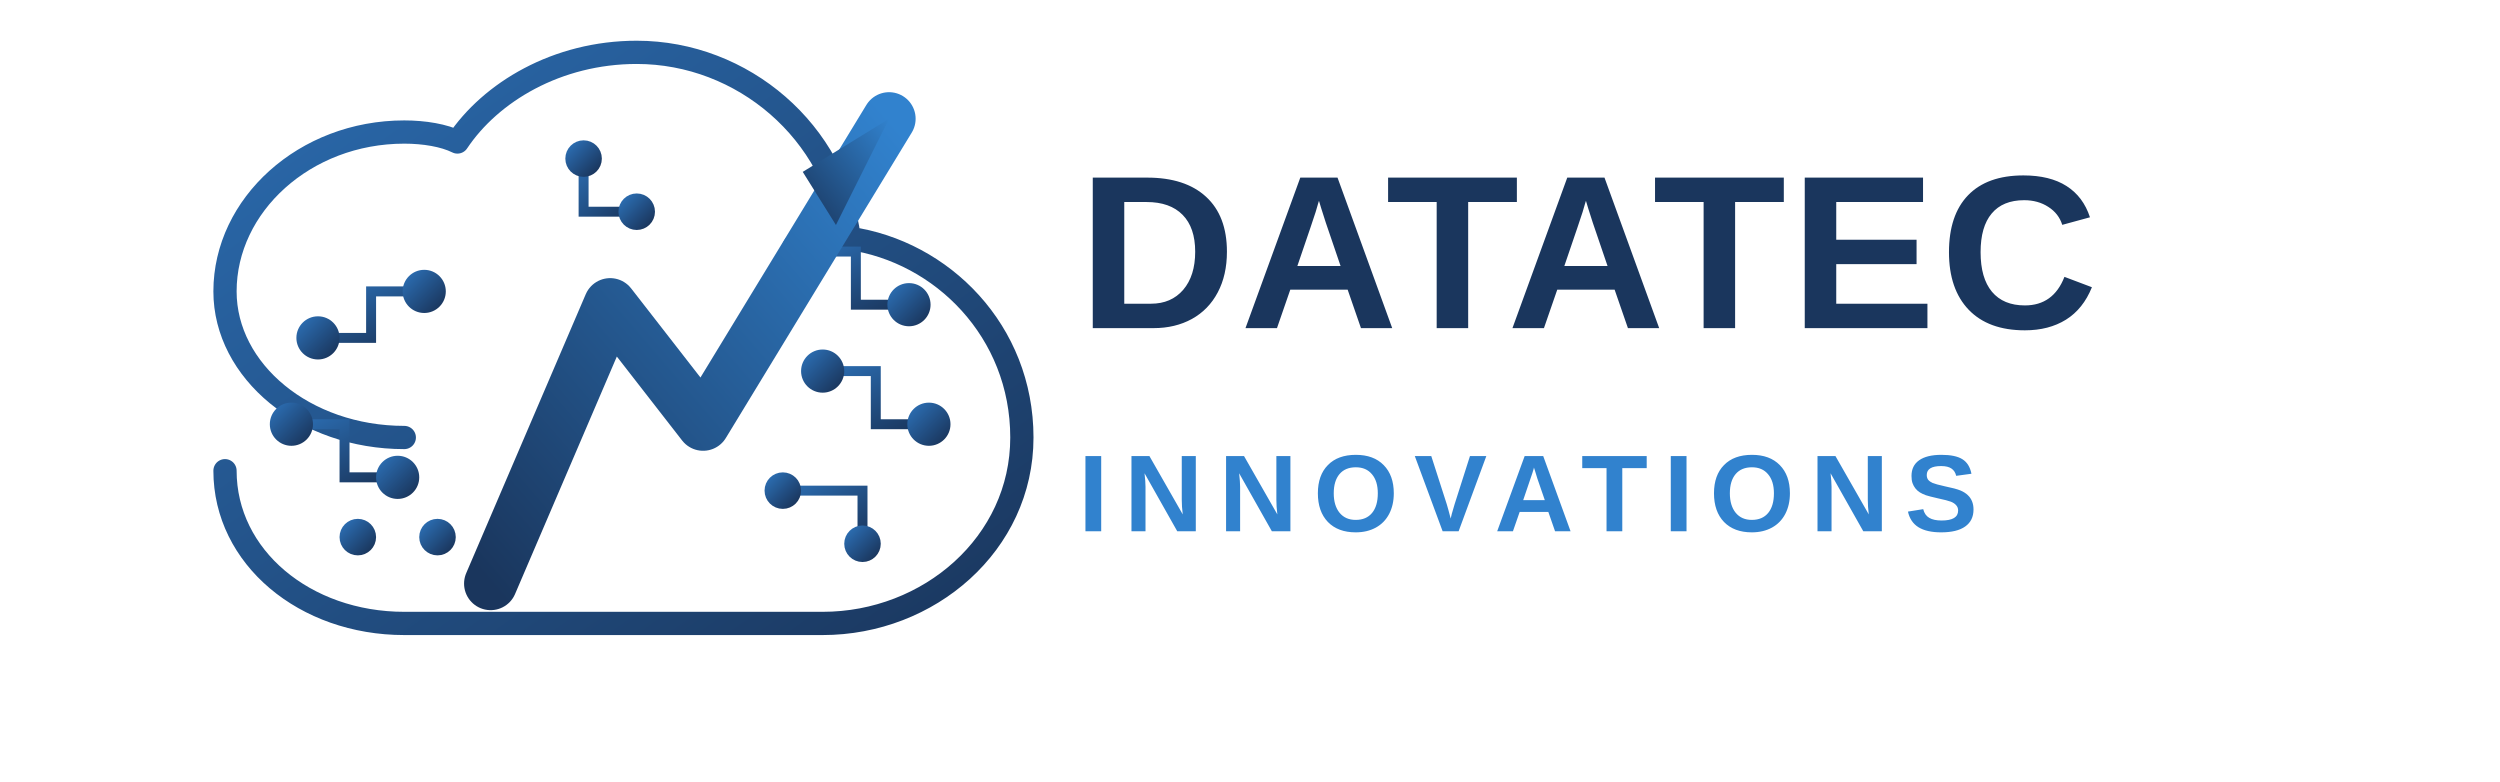
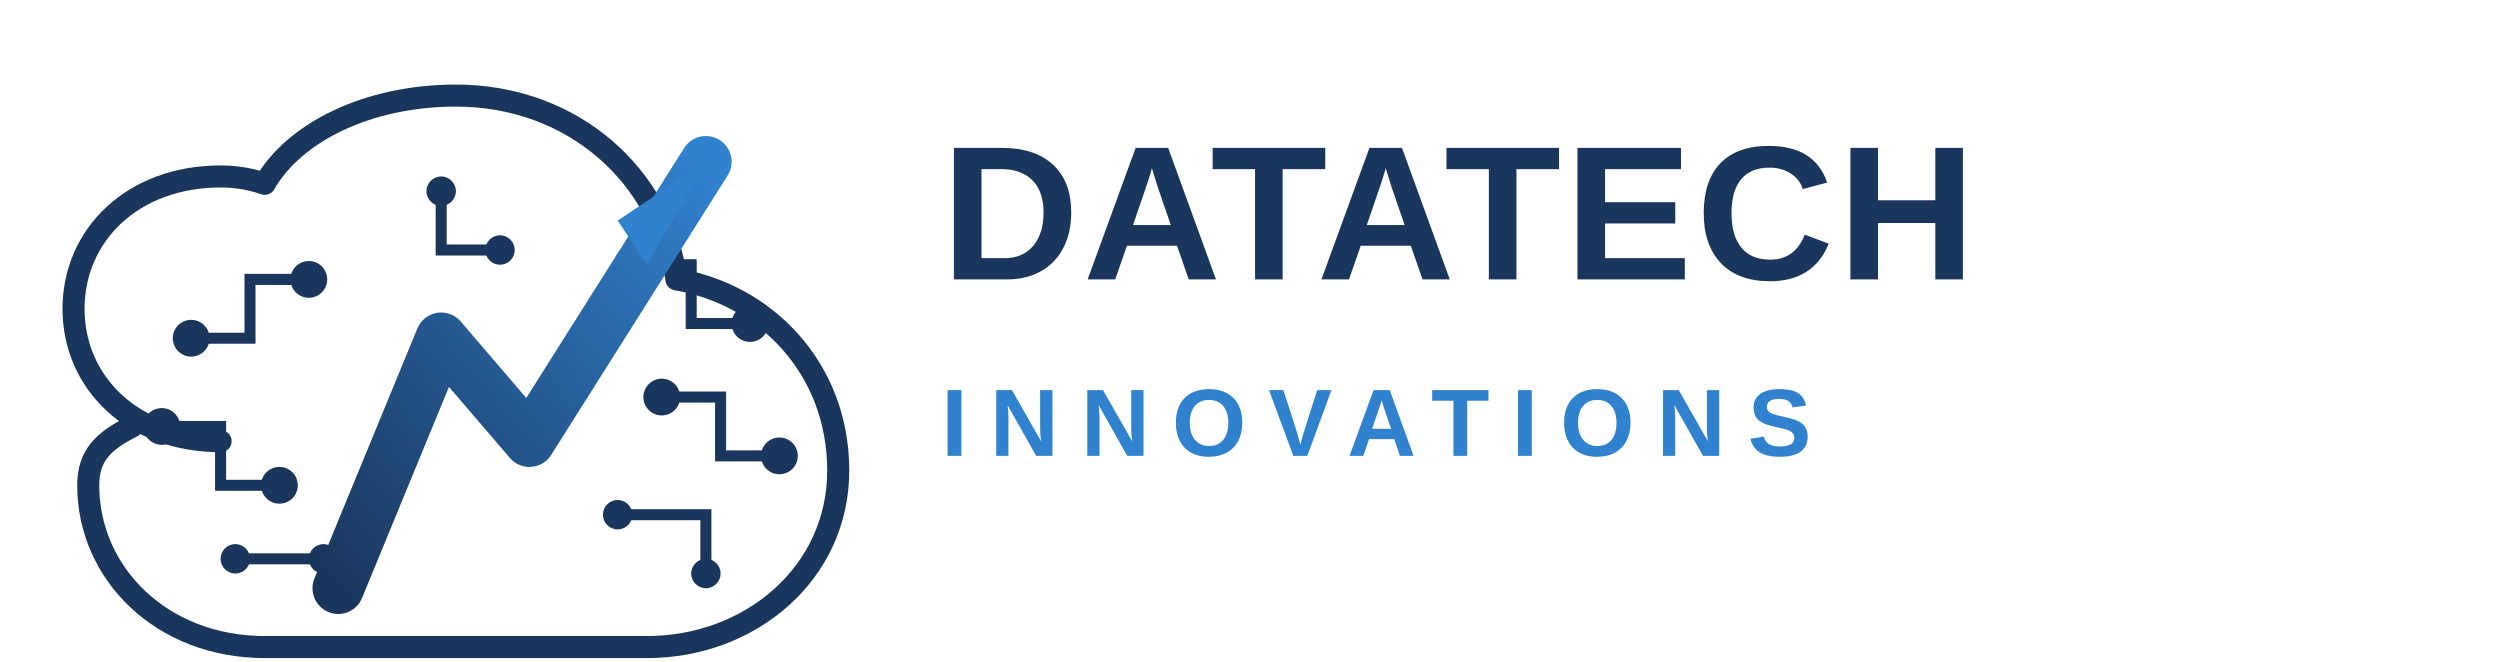
- <svg xmlns="http://www.w3.org/2000/svg" viewBox="0 0 320 100">
+ <svg xmlns="http://www.w3.org/2000/svg" viewBox="0 0 340 90">
  <defs>
    <linearGradient id="arrowGrad" x1="0%" y1="100%" x2="100%" y2="0%">
      <stop offset="0%" style="stop-color:#1a365d" />
      <stop offset="100%" style="stop-color:#3182ce" />
    </linearGradient>
-     <linearGradient id="cloudGrad" x1="0%" y1="0%" x2="100%" y2="100%">
-       <stop offset="0%" style="stop-color:#2b6cb0" />
-       <stop offset="100%" style="stop-color:#1a365d" />
-     </linearGradient>
  </defs>
-   <g transform="translate(5, 5) scale(0.85)">
-     <path d="M55 60 C40 60 28 50 28 38 C28 25 40 14 55 14 C58 14 61 14.5 63 15.5 C68 8 78 2 90 2 C106 2 120 14 122 30 C136 32 148 44 148 60 C148 76 134 88 118 88 L55 88 C40 88 28 78 28 65" fill="none" stroke="url(#cloudGrad)" stroke-width="3.5" stroke-linecap="round" stroke-linejoin="round" />
-     <g stroke="url(#cloudGrad)" stroke-width="1.5" fill="none" stroke-linecap="round">
-       <path d="M42 45 L50 45 L50 38 L58 38" />
-       <circle cx="42" cy="45" r="2.5" fill="url(#cloudGrad)" />
-       <circle cx="58" cy="38" r="2.5" fill="url(#cloudGrad)" />
-       <path d="M38 58 L46 58 L46 66 L54 66" />
-       <circle cx="38" cy="58" r="2.5" fill="url(#cloudGrad)" />
-       <circle cx="54" cy="66" r="2.5" fill="url(#cloudGrad)" />
-       <path d="M48 75 L60 75" />
-       <circle cx="48" cy="75" r="2" fill="url(#cloudGrad)" />
-       <circle cx="60" cy="75" r="2" fill="url(#cloudGrad)" />
-       <path d="M115 32 L123 32 L123 40 L131 40" />
-       <circle cx="115" cy="32" r="2.5" fill="url(#cloudGrad)" />
-       <circle cx="131" cy="40" r="2.5" fill="url(#cloudGrad)" />
-       <path d="M118 50 L126 50 L126 58 L134 58" />
-       <circle cx="118" cy="50" r="2.5" fill="url(#cloudGrad)" />
-       <circle cx="134" cy="58" r="2.5" fill="url(#cloudGrad)" />
-       <path d="M112 68 L124 68 L124 76" />
-       <circle cx="112" cy="68" r="2" fill="url(#cloudGrad)" />
-       <circle cx="124" cy="76" r="2" fill="url(#cloudGrad)" />
-       <path d="M82 18 L82 26 L90 26" />
-       <circle cx="82" cy="18" r="2" fill="url(#cloudGrad)" />
-       <circle cx="90" cy="26" r="2" fill="url(#cloudGrad)" />
-     </g>
-     <path d="M68 82 L86 40 L100 58 L128 12" fill="none" stroke="url(#arrowGrad)" stroke-width="8" stroke-linecap="round" stroke-linejoin="round" />
-     <polygon points="128,12 115,20 120,28" fill="url(#arrowGrad)" />
+   <g transform="translate(8, 8)">
+     <path d="M22 52              C10 52 2 44 2 34              C2 24 10 16 22 16              C24 16 26 16.3 28 17              C32 10 42 5 54 5              C70 5 82 16 84 30              C96 32 106 42 106 56              C106 70 94 80 80 80              L28 80              C14 80 4 70 4 58              C4 54 6 52 10 50" fill="none" stroke="#1a365d" stroke-width="3" stroke-linecap="round" stroke-linejoin="round" />
+     <path d="M18 38 L26 38 L26 30 L34 30" stroke="#1a365d" stroke-width="1.5" fill="none" stroke-linecap="round" />
+     <circle cx="18" cy="38" r="2.5" fill="#1a365d" />
+     <circle cx="34" cy="30" r="2.5" fill="#1a365d" />
+     <path d="M14 50 L22 50 L22 58 L30 58" stroke="#1a365d" stroke-width="1.5" fill="none" stroke-linecap="round" />
+     <circle cx="14" cy="50" r="2.5" fill="#1a365d" />
+     <circle cx="30" cy="58" r="2.5" fill="#1a365d" />
+     <path d="M24 68 L36 68" stroke="#1a365d" stroke-width="1.5" fill="none" stroke-linecap="round" />
+     <circle cx="24" cy="68" r="2" fill="#1a365d" />
+     <circle cx="36" cy="68" r="2" fill="#1a365d" />
+     <path d="M78 28 L86 28 L86 36 L94 36" stroke="#1a365d" stroke-width="1.5" fill="none" stroke-linecap="round" />
+     <circle cx="78" cy="28" r="2.5" fill="#1a365d" />
+     <circle cx="94" cy="36" r="2.5" fill="#1a365d" />
+     <path d="M82 46 L90 46 L90 54 L98 54" stroke="#1a365d" stroke-width="1.5" fill="none" stroke-linecap="round" />
+     <circle cx="82" cy="46" r="2.5" fill="#1a365d" />
+     <circle cx="98" cy="54" r="2.5" fill="#1a365d" />
+     <path d="M76 62 L88 62 L88 70" stroke="#1a365d" stroke-width="1.5" fill="none" stroke-linecap="round" />
+     <circle cx="76" cy="62" r="2" fill="#1a365d" />
+     <circle cx="88" cy="70" r="2" fill="#1a365d" />
+     <path d="M52 18 L52 26 L60 26" stroke="#1a365d" stroke-width="1.5" fill="none" stroke-linecap="round" />
+     <circle cx="52" cy="18" r="2" fill="#1a365d" />
+     <circle cx="60" cy="26" r="2" fill="#1a365d" />
+     <path d="M38 72 L52 38 L64 52 L88 14" fill="none" stroke="url(#arrowGrad)" stroke-width="7" stroke-linecap="round" stroke-linejoin="round" />
+     <polygon points="88,14 76,22 80,28" fill="#3182ce" />
  </g>
-   <text x="138" y="42" font-family="Arial Black, Arial, sans-serif" font-weight="900" font-size="28" fill="#1a365d" letter-spacing="0.5">DATATEC</text>
-   <text x="138" y="68" font-family="Arial, sans-serif" font-weight="600" font-size="14" fill="#3182ce" letter-spacing="2">INNOVATIONS</text>
+   <text x="128" y="38" font-family="Arial Black, Arial, sans-serif" font-weight="900" font-size="26" fill="#1a365d" letter-spacing="0.5">DATATECH</text>
+   <text x="128" y="62" font-family="Arial, sans-serif" font-weight="600" font-size="13" fill="#3182ce" letter-spacing="3">INNOVATIONS</text>
</svg>
